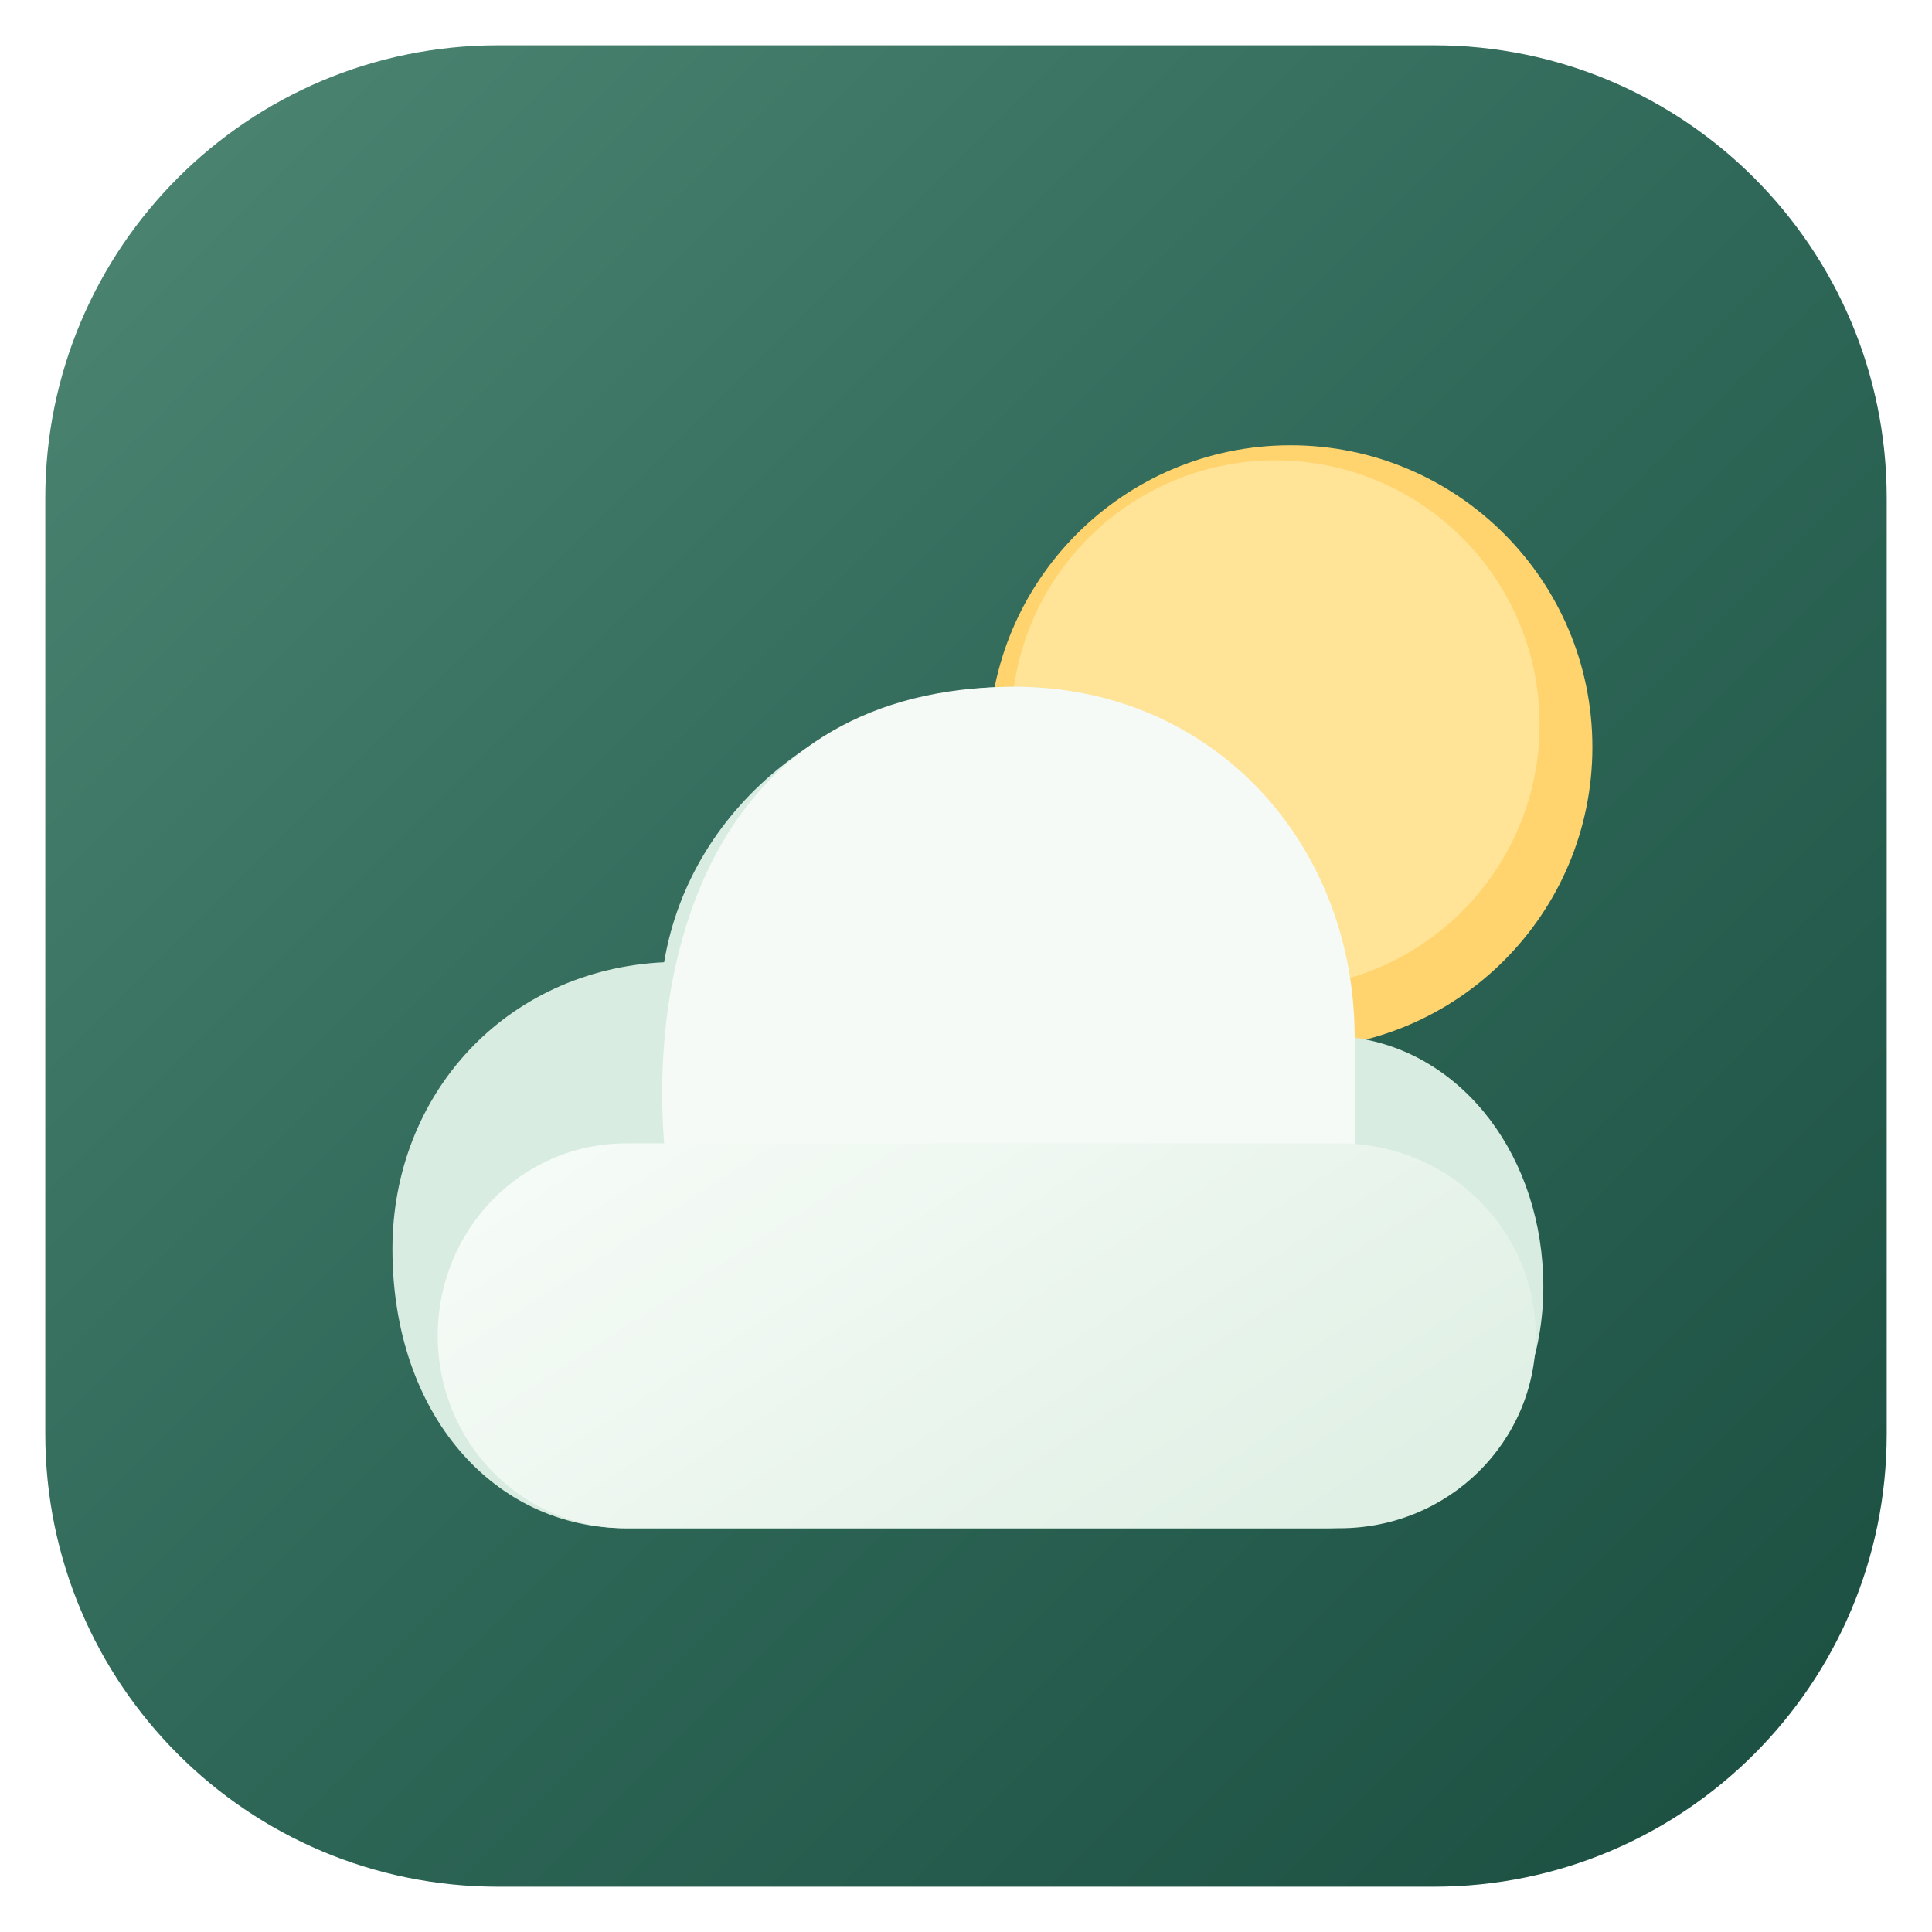
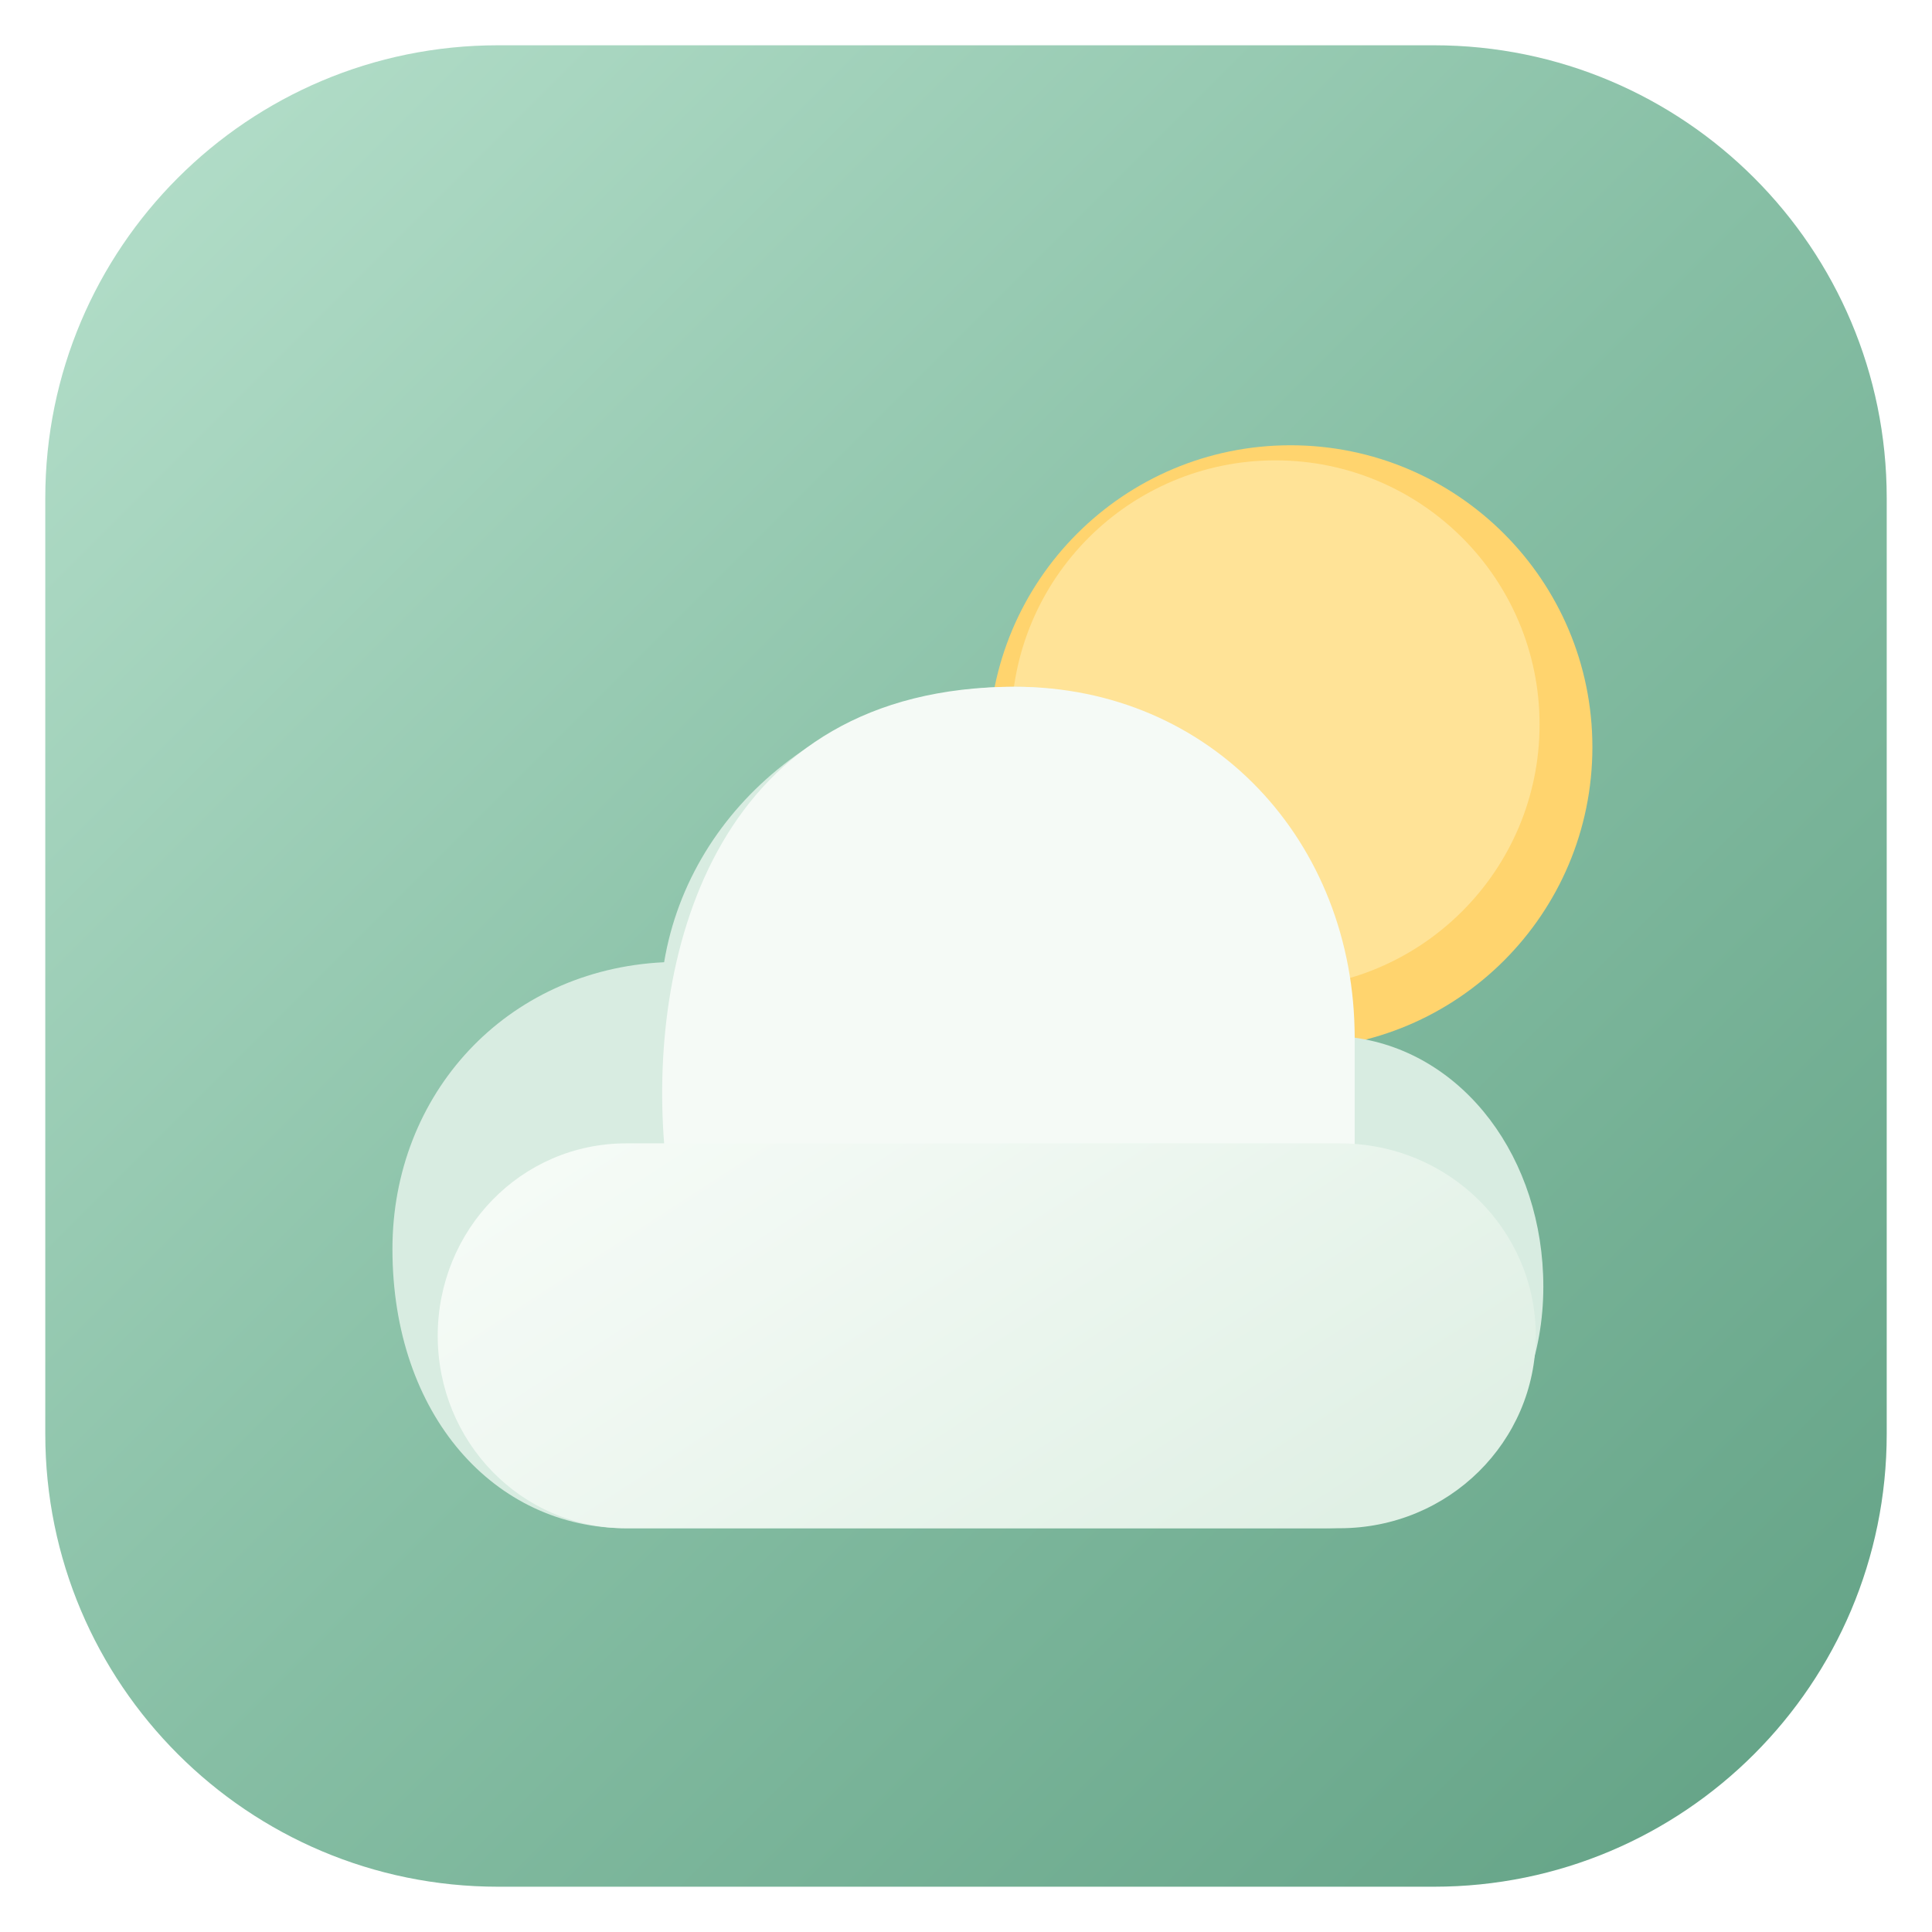
<svg xmlns="http://www.w3.org/2000/svg" width="512" height="512" viewBox="0 0 512 512">
  <defs>
    <linearGradient id="tile" gradientUnits="userSpaceOnUse" x1="0" y1="0" x2="512" y2="512">
-       <stop offset="0.0" stop-color="#4F8874" />
-       <stop offset="0.5" stop-color="#2F6858" />
-       <stop offset="1.0" stop-color="#194C3E" />
+       <stop offset="0.0" stop-color="#B9E2CE" />
+       <stop offset="0.5" stop-color="#87BFA5" />
+       <stop offset="1.0" stop-color="#5F9F82" />
    </linearGradient>
    <linearGradient id="cloud" gradientUnits="userSpaceOnUse" x1="180" y1="190" x2="330" y2="420">
      <stop offset="0.0" stop-color="#FCFFFC" />
      <stop offset="0.5" stop-color="#F0F8F2" />
      <stop offset="1.0" stop-color="#E0F0E5" />
    </linearGradient>
    <linearGradient id="wave" gradientUnits="userSpaceOnUse" x1="170" y1="405" x2="405" y2="425">
-       <stop offset="0.0" stop-color="#A8D8BF" />
-       <stop offset="0.5" stop-color="#78A18F" />
-       <stop offset="1.0" stop-color="#4C8A6E" />
+       <stop offset="0.0" stop-color="#B9E2CE" />
+       <stop offset="0.5" stop-color="#91BEA6" />
+       <stop offset="1.0" stop-color="#6EAA8B" />
    </linearGradient>
  </defs>
  <path d="M132,12H380C446.3,12 500,65.7 500,132V380C500,446.3 446.3,500 380,500H132C65.7,500 12,446.3 12,380V132C12,65.7 65.7,12 132,12Z" fill="url(#tile)" />
  <path d="M262,198a80,80 0 1,0 160,0a80,80 0 1,0 -160,0" fill="#FFD46E" />
  <path d="M268,192a70,70 0 1,0 140,0a70,70 0 1,0 -140,0" fill="#FFE397" />
  <path d="M166,405C131,405 104,375 104,331C104,290 134,257 176,255C183,213 222,182 269,182C316,182 355,222 359,275C388,279 409,307 409,341C409,377 384,405 351,405Z" fill="#D8ECE1" />
  <path d="M176,303C172,252 190,182 269,182C321,182 359,223 359,275V349H176Z" fill="#F5FAF6" />
  <path d="M166,303H355C384,303 407,326 407,354C407,382 384,405 355,405H166C138,405 116,382 116,354C116,326 138,303 166,303Z" fill="url(#cloud)" />
</svg>
